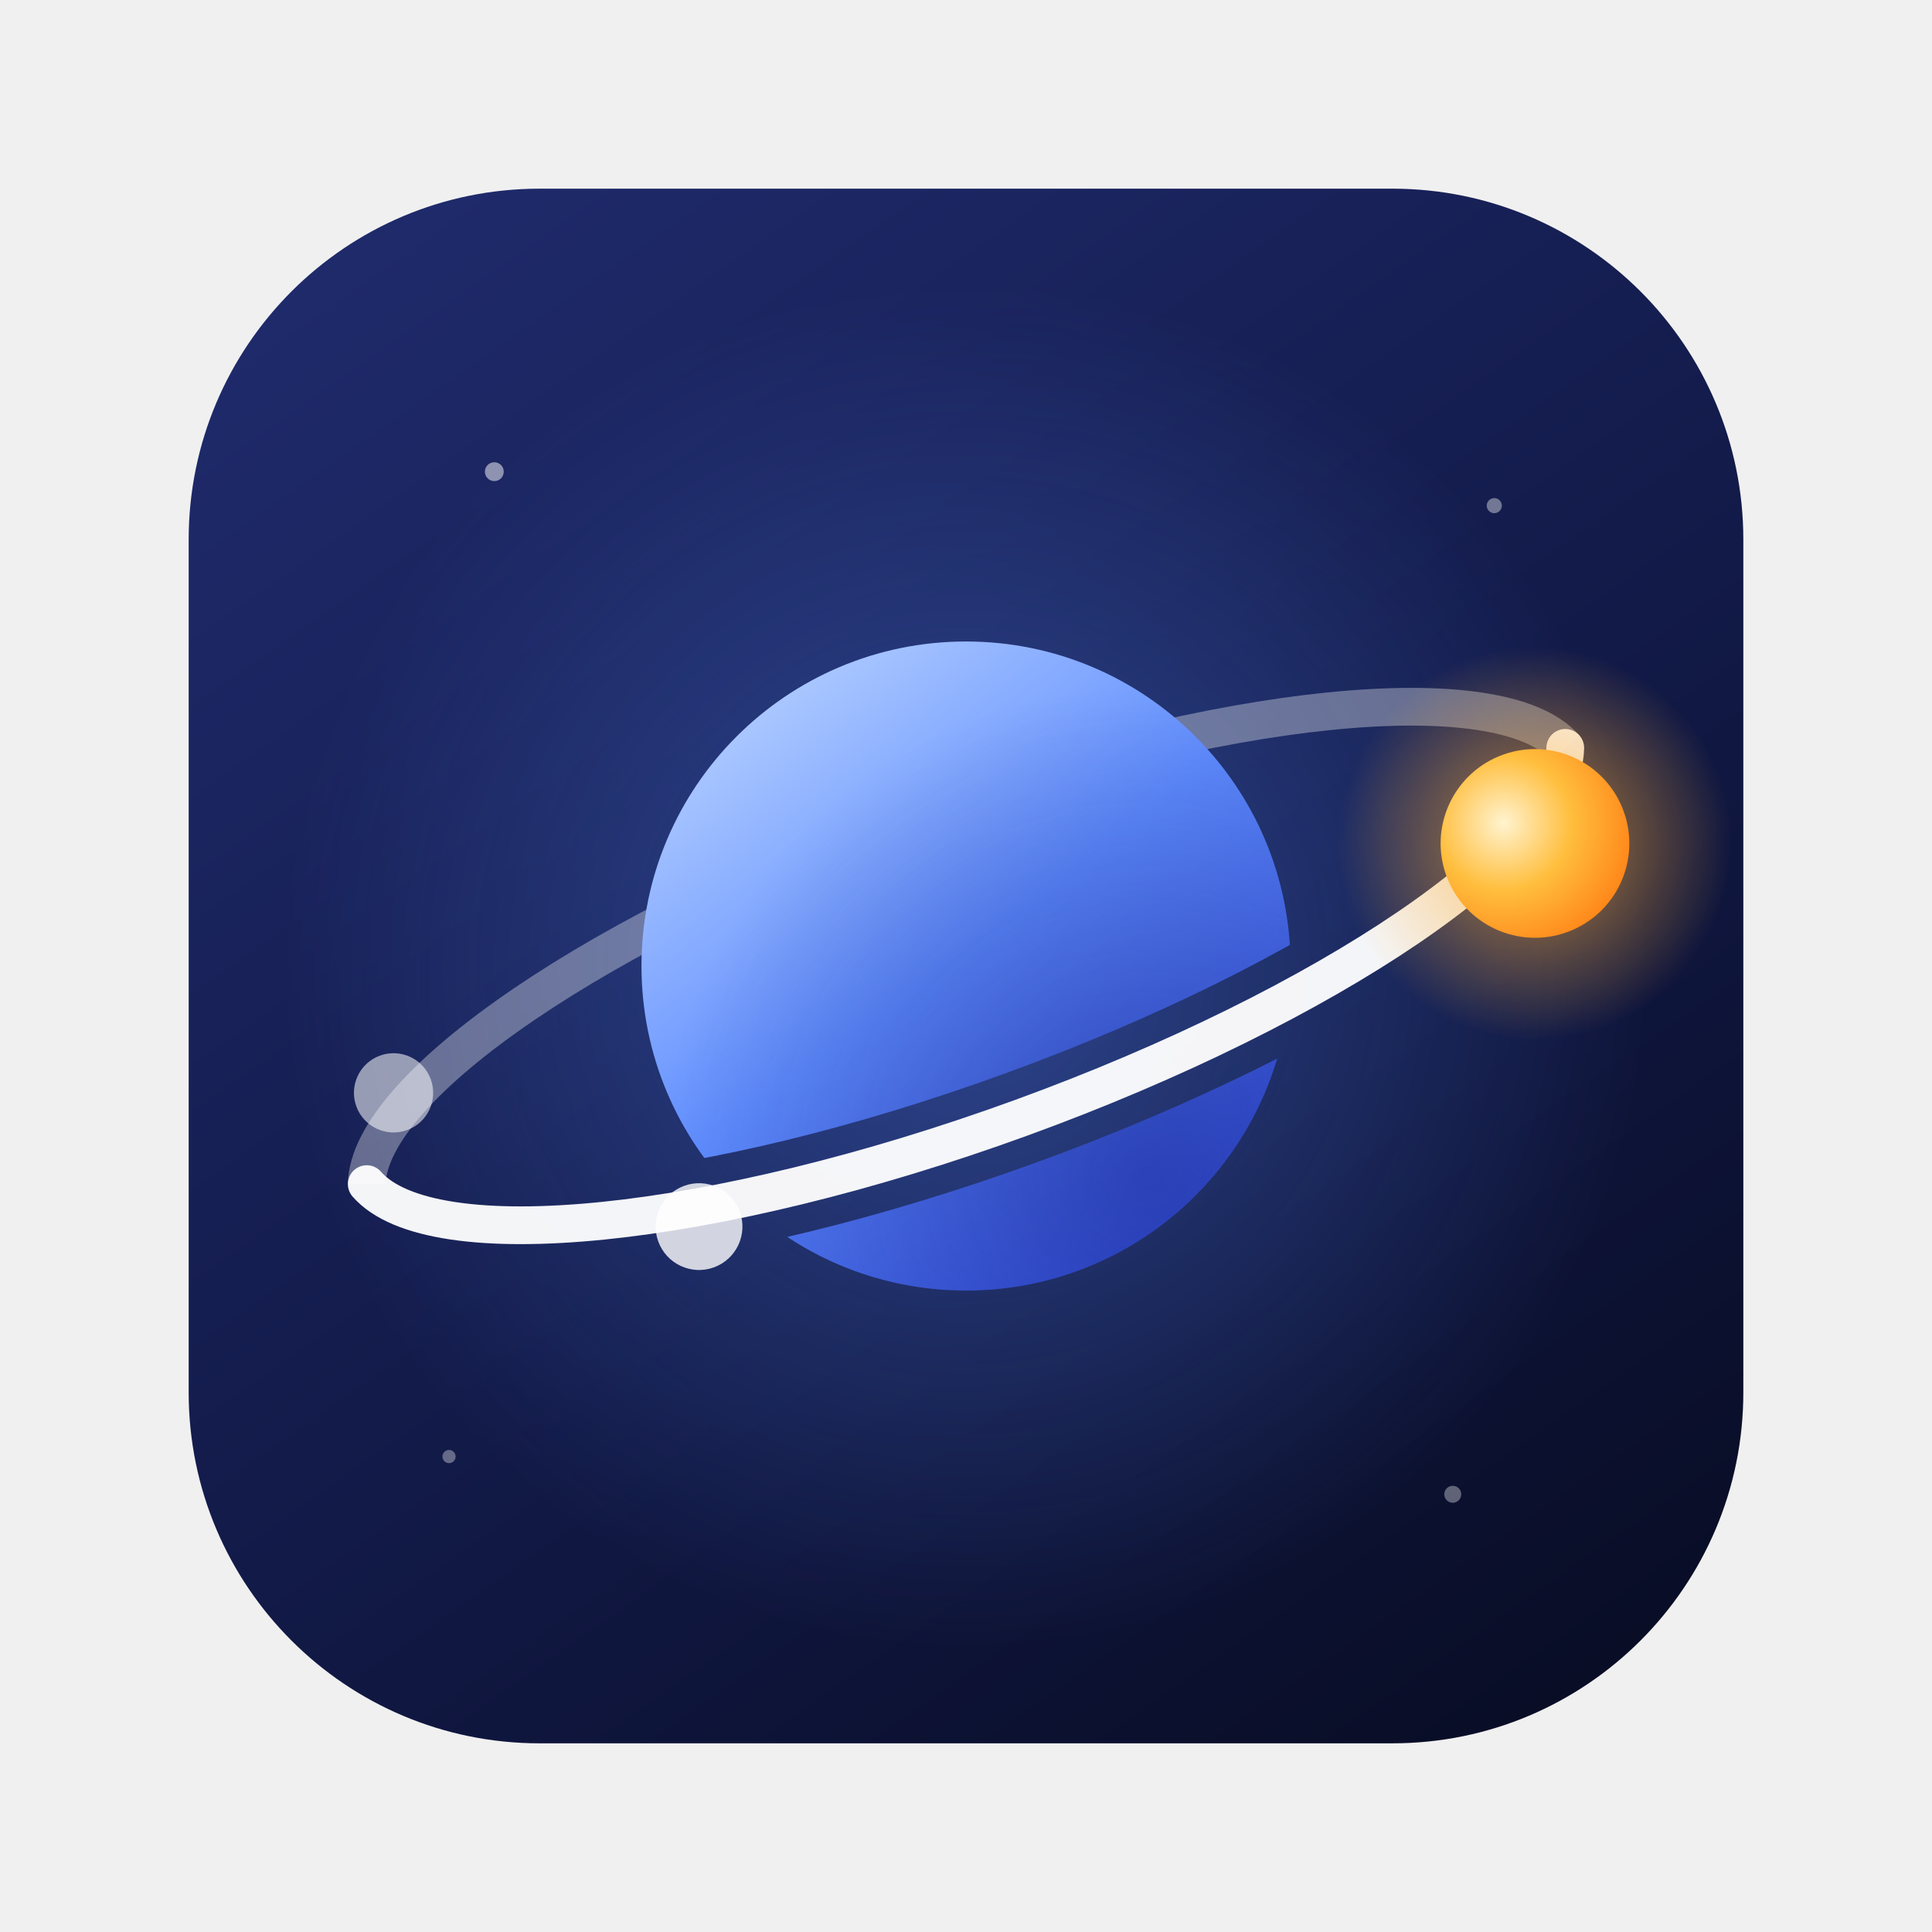
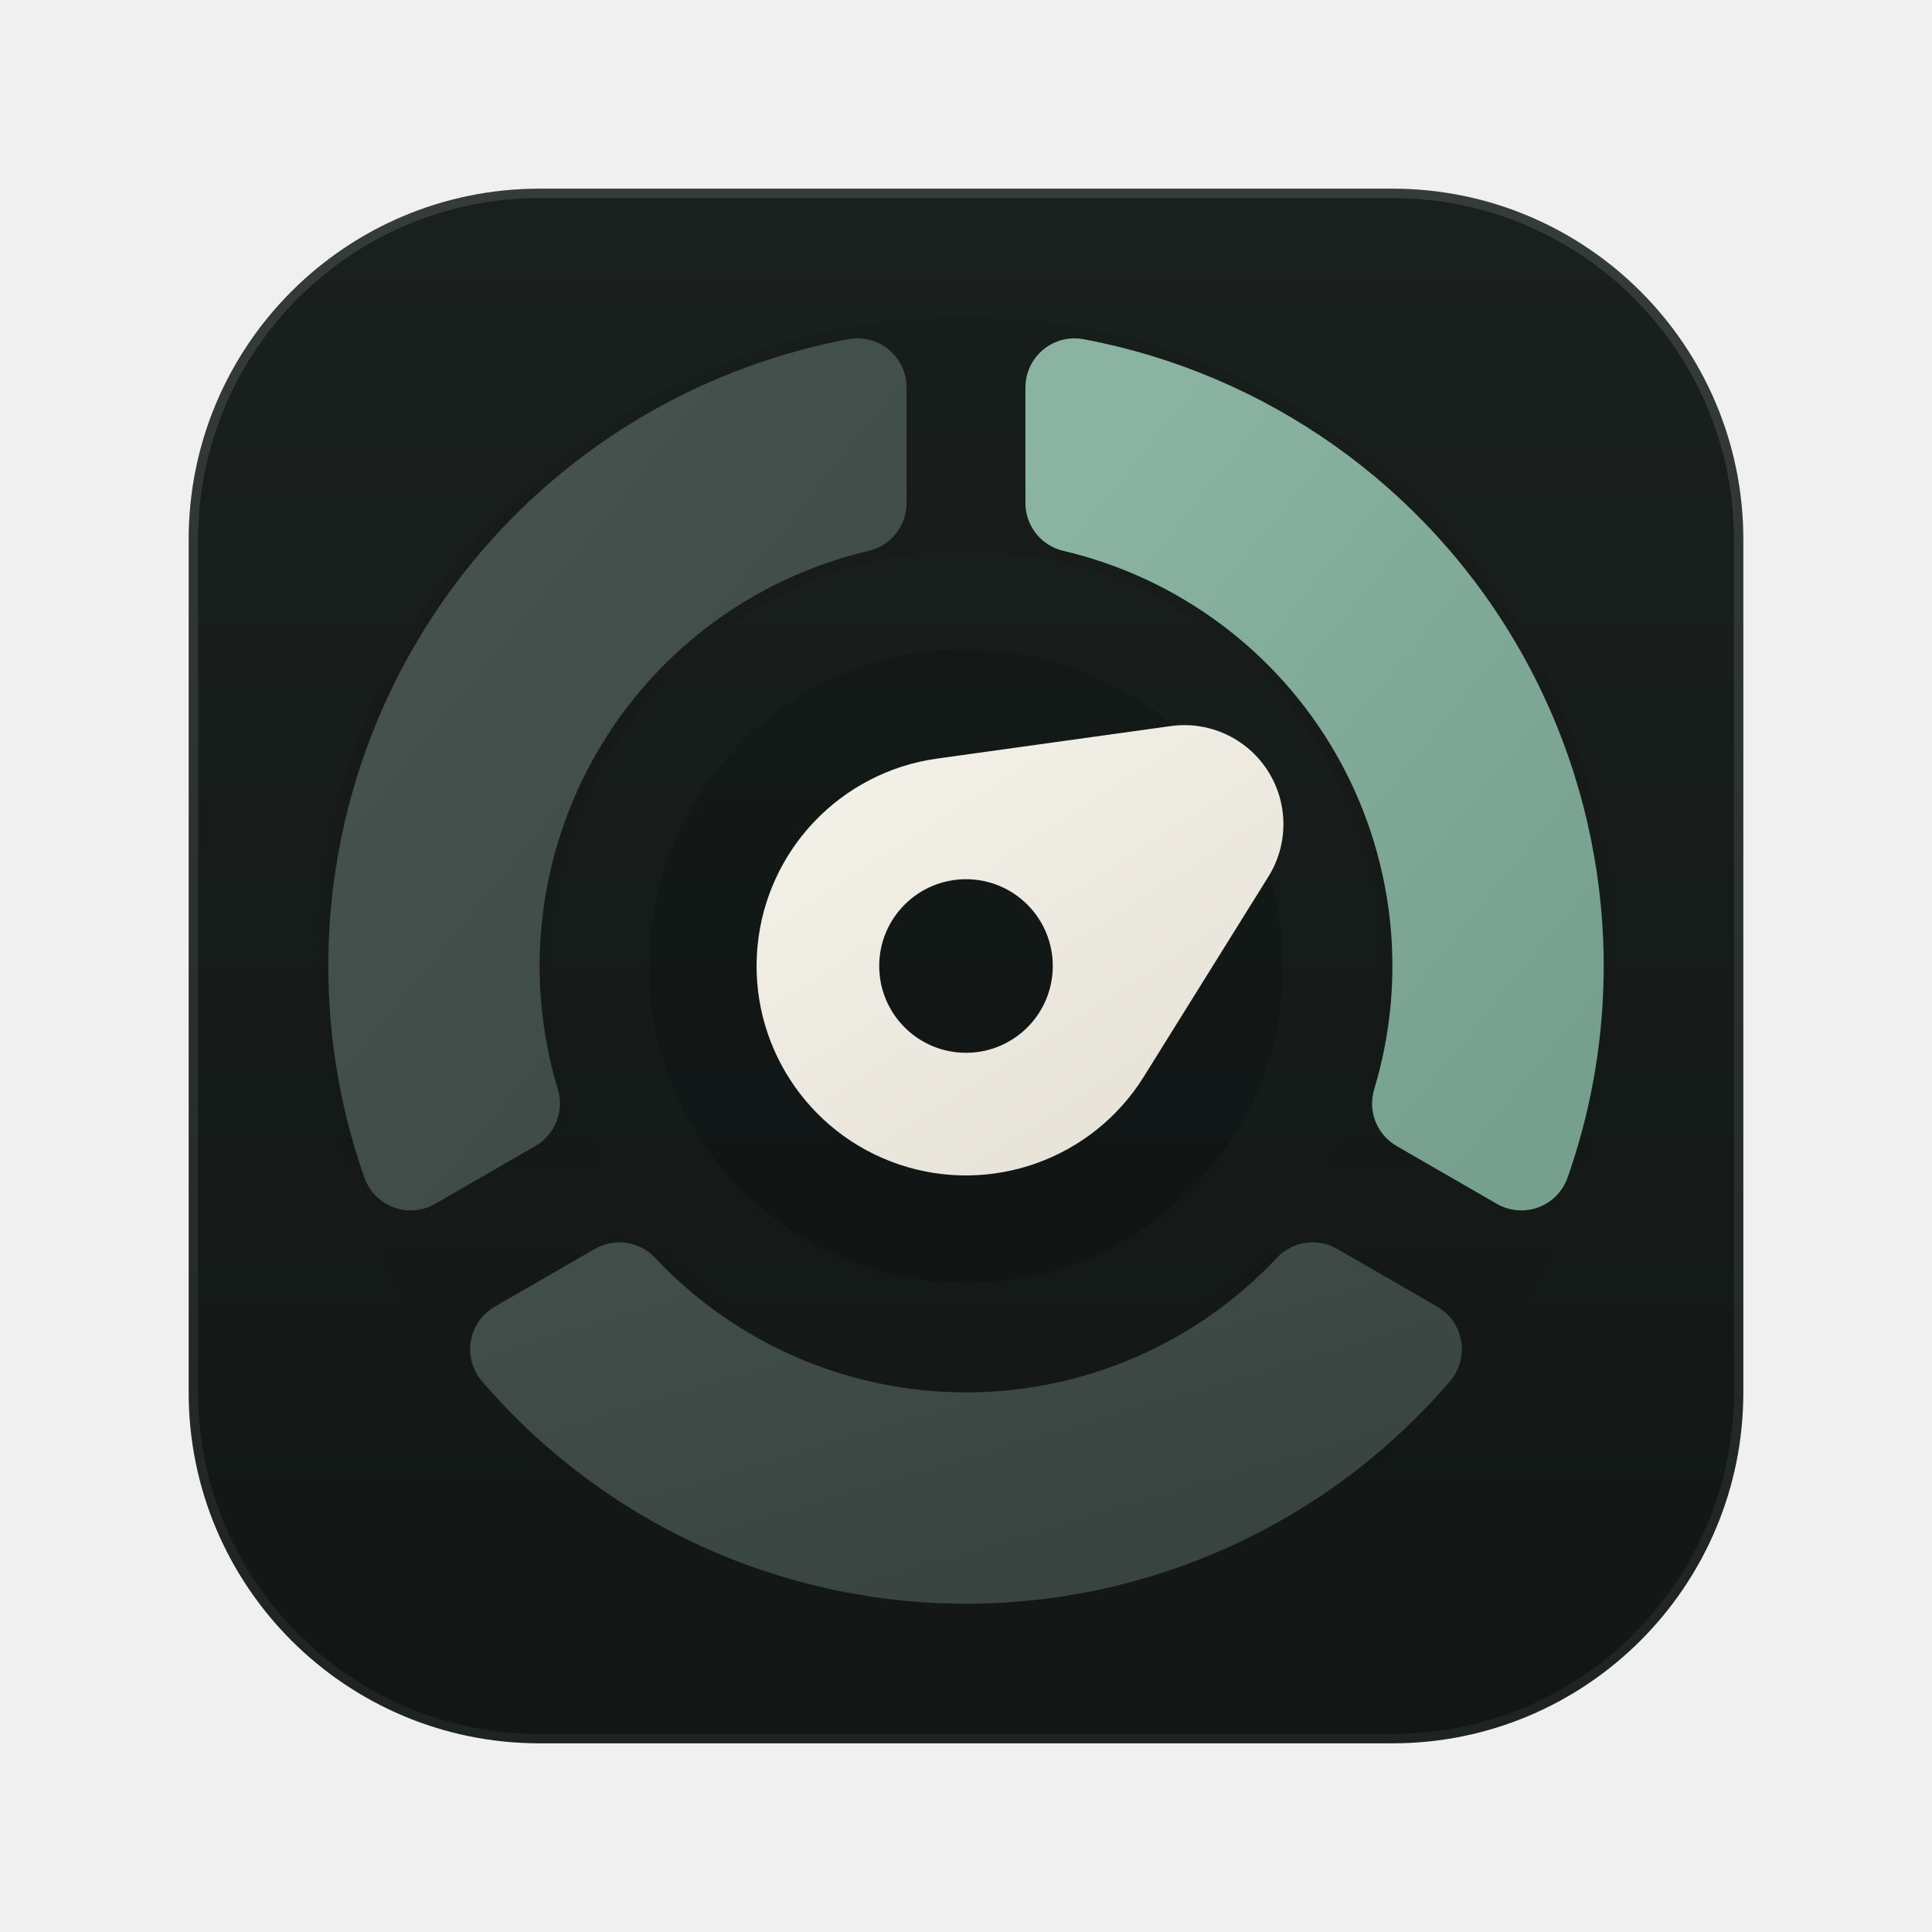
<svg xmlns="http://www.w3.org/2000/svg" viewBox="0 0 1024 1024">
  <defs>
-     <linearGradient id="sky" x1="0.15" y1="0" x2="0.85" y2="1">
-       <stop offset="0" stop-color="#1f2a6b" />
-       <stop offset="0.55" stop-color="#121a48" />
-       <stop offset="1" stop-color="#090d26" />
-     </linearGradient>
-     <radialGradient id="halo" cx="0.5" cy="0.5" r="0.5">
-       <stop offset="0" stop-color="#5b8cff" stop-opacity="0.38" />
-       <stop offset="1" stop-color="#5b8cff" stop-opacity="0" />
-     </radialGradient>
-     <linearGradient id="planet" x1="0.2" y1="0.1" x2="0.85" y2="0.95">
-       <stop offset="0" stop-color="#a9c6ff" />
-       <stop offset="0.45" stop-color="#5f8dff" />
-       <stop offset="1" stop-color="#3550e0" />
-     </linearGradient>
-     <radialGradient id="shade" cx="0.78" cy="0.82" r="0.75">
-       <stop offset="0" stop-color="#1b2a8f" stop-opacity="0.55" />
-       <stop offset="1" stop-color="#1b2a8f" stop-opacity="0" />
-     </radialGradient>
-     <radialGradient id="sun" cx="0.38" cy="0.34" r="0.72">
-       <stop offset="0" stop-color="#fff3cf" />
-       <stop offset="0.5" stop-color="#ffbe3d" />
-       <stop offset="1" stop-color="#ff8418" />
-     </radialGradient>
-     <radialGradient id="sunGlow" cx="0.5" cy="0.5" r="0.5">
-       <stop offset="0" stop-color="#ffae35" stop-opacity="0.7" />
-       <stop offset="1" stop-color="#ffae35" stop-opacity="0" />
-     </radialGradient>
-     <mask id="gap">
-       <rect width="1024" height="1024" fill="#fff" />
-       <g transform="rotate(-20 512 512)">
-         <path d="M850 512 A340 96 0 0 1 174 512" fill="none" stroke="#000" stroke-width="50" />
-       </g>
-     </mask>
    <clipPath id="tile">
      <rect x="100" y="100" width="824" height="824" rx="186" />
    </clipPath>
+     <linearGradient id="bg" x1="0.5" y1="0" x2="0.5" y2="1">
+       <stop offset="0" stop-color="#1a201e" />
+       <stop offset="1" stop-color="#121715" />
+     </linearGradient>
+     <linearGradient id="trackWell" x1="0.5" y1="0" x2="0.5" y2="1">
+       <stop offset="0" stop-color="#090c0b" stop-opacity="0.1" />
+       <stop offset="1" stop-color="#090c0b" stop-opacity="0.06" />
+     </linearGradient>
+     <linearGradient id="sectorActive" x1="0.2" y1="0.1" x2="0.85" y2="0.9">
+       <stop offset="0" stop-color="#8ab3a1" />
+       <stop offset="1" stop-color="#769f8d" />
+     </linearGradient>
+     <linearGradient id="sectorLeft" x1="0.2" y1="0.1" x2="0.85" y2="0.9">
+       <stop offset="0" stop-color="#46534e" />
+       <stop offset="1" stop-color="#3d4944" />
+     </linearGradient>
+     <linearGradient id="sectorBottom" x1="0.2" y1="0.1" x2="0.85" y2="0.9">
+       <stop offset="0" stop-color="#414d48" />
+       <stop offset="1" stop-color="#38433f" />
+     </linearGradient>
+     <linearGradient id="rotor" x1="0.2" y1="0.1" x2="0.8" y2="0.9">
+       <stop offset="0" stop-color="#f3f0e8" />
+       <stop offset="1" stop-color="#e6e2d8" />
+     </linearGradient>
+     <linearGradient id="tileRim" x1="0.5" y1="0" x2="0.5" y2="1">
+       <stop offset="0" stop-color="#dce8e2" stop-opacity="0.14" />
+       <stop offset="1" stop-color="#dce8e2" stop-opacity="0.06" />
+     </linearGradient>
  </defs>
  <g clip-path="url(#tile)">
-     <rect x="100" y="100" width="824" height="824" fill="url(#sky)" />
-     <circle cx="512" cy="512" r="360" fill="url(#halo)" />
-     <g fill="#fff">
-       <circle cx="262" cy="250" r="5" opacity=".5" />
-       <circle cx="792" cy="268" r="4" opacity=".4" />
-       <circle cx="770" cy="792" r="4.5" opacity=".35" />
-       <circle cx="238" cy="772" r="3.5" opacity=".35" />
-     </g>
-     <g transform="rotate(-20 512 512)">
-       <path d="M174 512 A340 96 0 0 1 850 512" fill="none" stroke="#fff" stroke-opacity=".34" stroke-width="20" />
-       <circle cx="203.9" cy="471.4" r="21" fill="#fff" opacity=".55" />
-     </g>
-     <g mask="url(#gap)">
-       <circle cx="512" cy="512" r="172" fill="url(#planet)" />
-       <circle cx="512" cy="512" r="172" fill="url(#shade)" />
-     </g>
-     <g transform="rotate(-20 512 512)">
-       <path d="M850 512 A340 96 0 0 1 174 512" fill="none" stroke="#fff" stroke-opacity=".95" stroke-width="20" stroke-linecap="round" />
-       <circle cx="331.8" cy="593.4" r="23" fill="#fff" opacity=".8" />
-       <circle cx="817.6" cy="554.1" r="104" fill="url(#sunGlow)" />
-       <circle cx="817.6" cy="554.1" r="50" fill="url(#sun)" />
-     </g>
+     <rect x="100" y="100" width="824" height="824" fill="url(#bg)" />
+     <circle cx="512" cy="512" r="282" fill="none" stroke="url(#trackWell)" stroke-width="124" />
+     <circle cx="512" cy="512" r="168" fill="#090c0b" fill-opacity="0.22" />
+     <path d="M 193.15 624.16 A 338 338 0 0 1 449.71 179.79 A 26 26 0 0 1 480.5 205.34 L 480.5 266.65 A 26 26 0 0 1 460.43 291.96 A 226 226 0 0 0 295.66 577.36 A 26 26 0 0 1 283.77 607.4 L 230.68 638.05 A 26 26 0 0 1 193.15 624.16 Z" fill="url(#sectorLeft)" />
+     <path d="M 768.56 732.05 A 338 338 0 0 1 255.44 732.05 A 26 26 0 0 1 262.18 692.6 L 315.27 661.95 A 26 26 0 0 1 347.23 666.68 A 226 226 0 0 0 676.77 666.68 A 26 26 0 0 1 708.73 661.95 L 761.82 692.6 A 26 26 0 0 1 768.56 732.05 Z" fill="url(#sectorBottom)" />
+     <path d="M 574.29 179.79 A 338 338 0 0 1 830.85 624.16 A 26 26 0 0 1 793.32 638.05 L 740.23 607.4 A 26 26 0 0 1 728.34 577.36 A 226 226 0 0 0 563.57 291.96 A 26 26 0 0 1 543.5 266.65 L 543.5 205.34 A 26 26 0 0 1 574.29 179.79 Z" fill="url(#sectorActive)" />
+     <path d="M 496.71 402.06 L 620.51 384.84 A 52.5 52.5 0 0 1 672.3 464.6 L 606.22 570.69 A 111 111 0 1 1 496.71 402.06 Z M 558 512 A 46 46 0 1 0 466 512 A 46 46 0 1 0 558 512 Z" fill="url(#rotor)" fill-rule="evenodd" />
+     <rect x="102" y="102" width="820" height="820" rx="184" fill="none" stroke="url(#tileRim)" stroke-width="6" />
  </g>
</svg>
